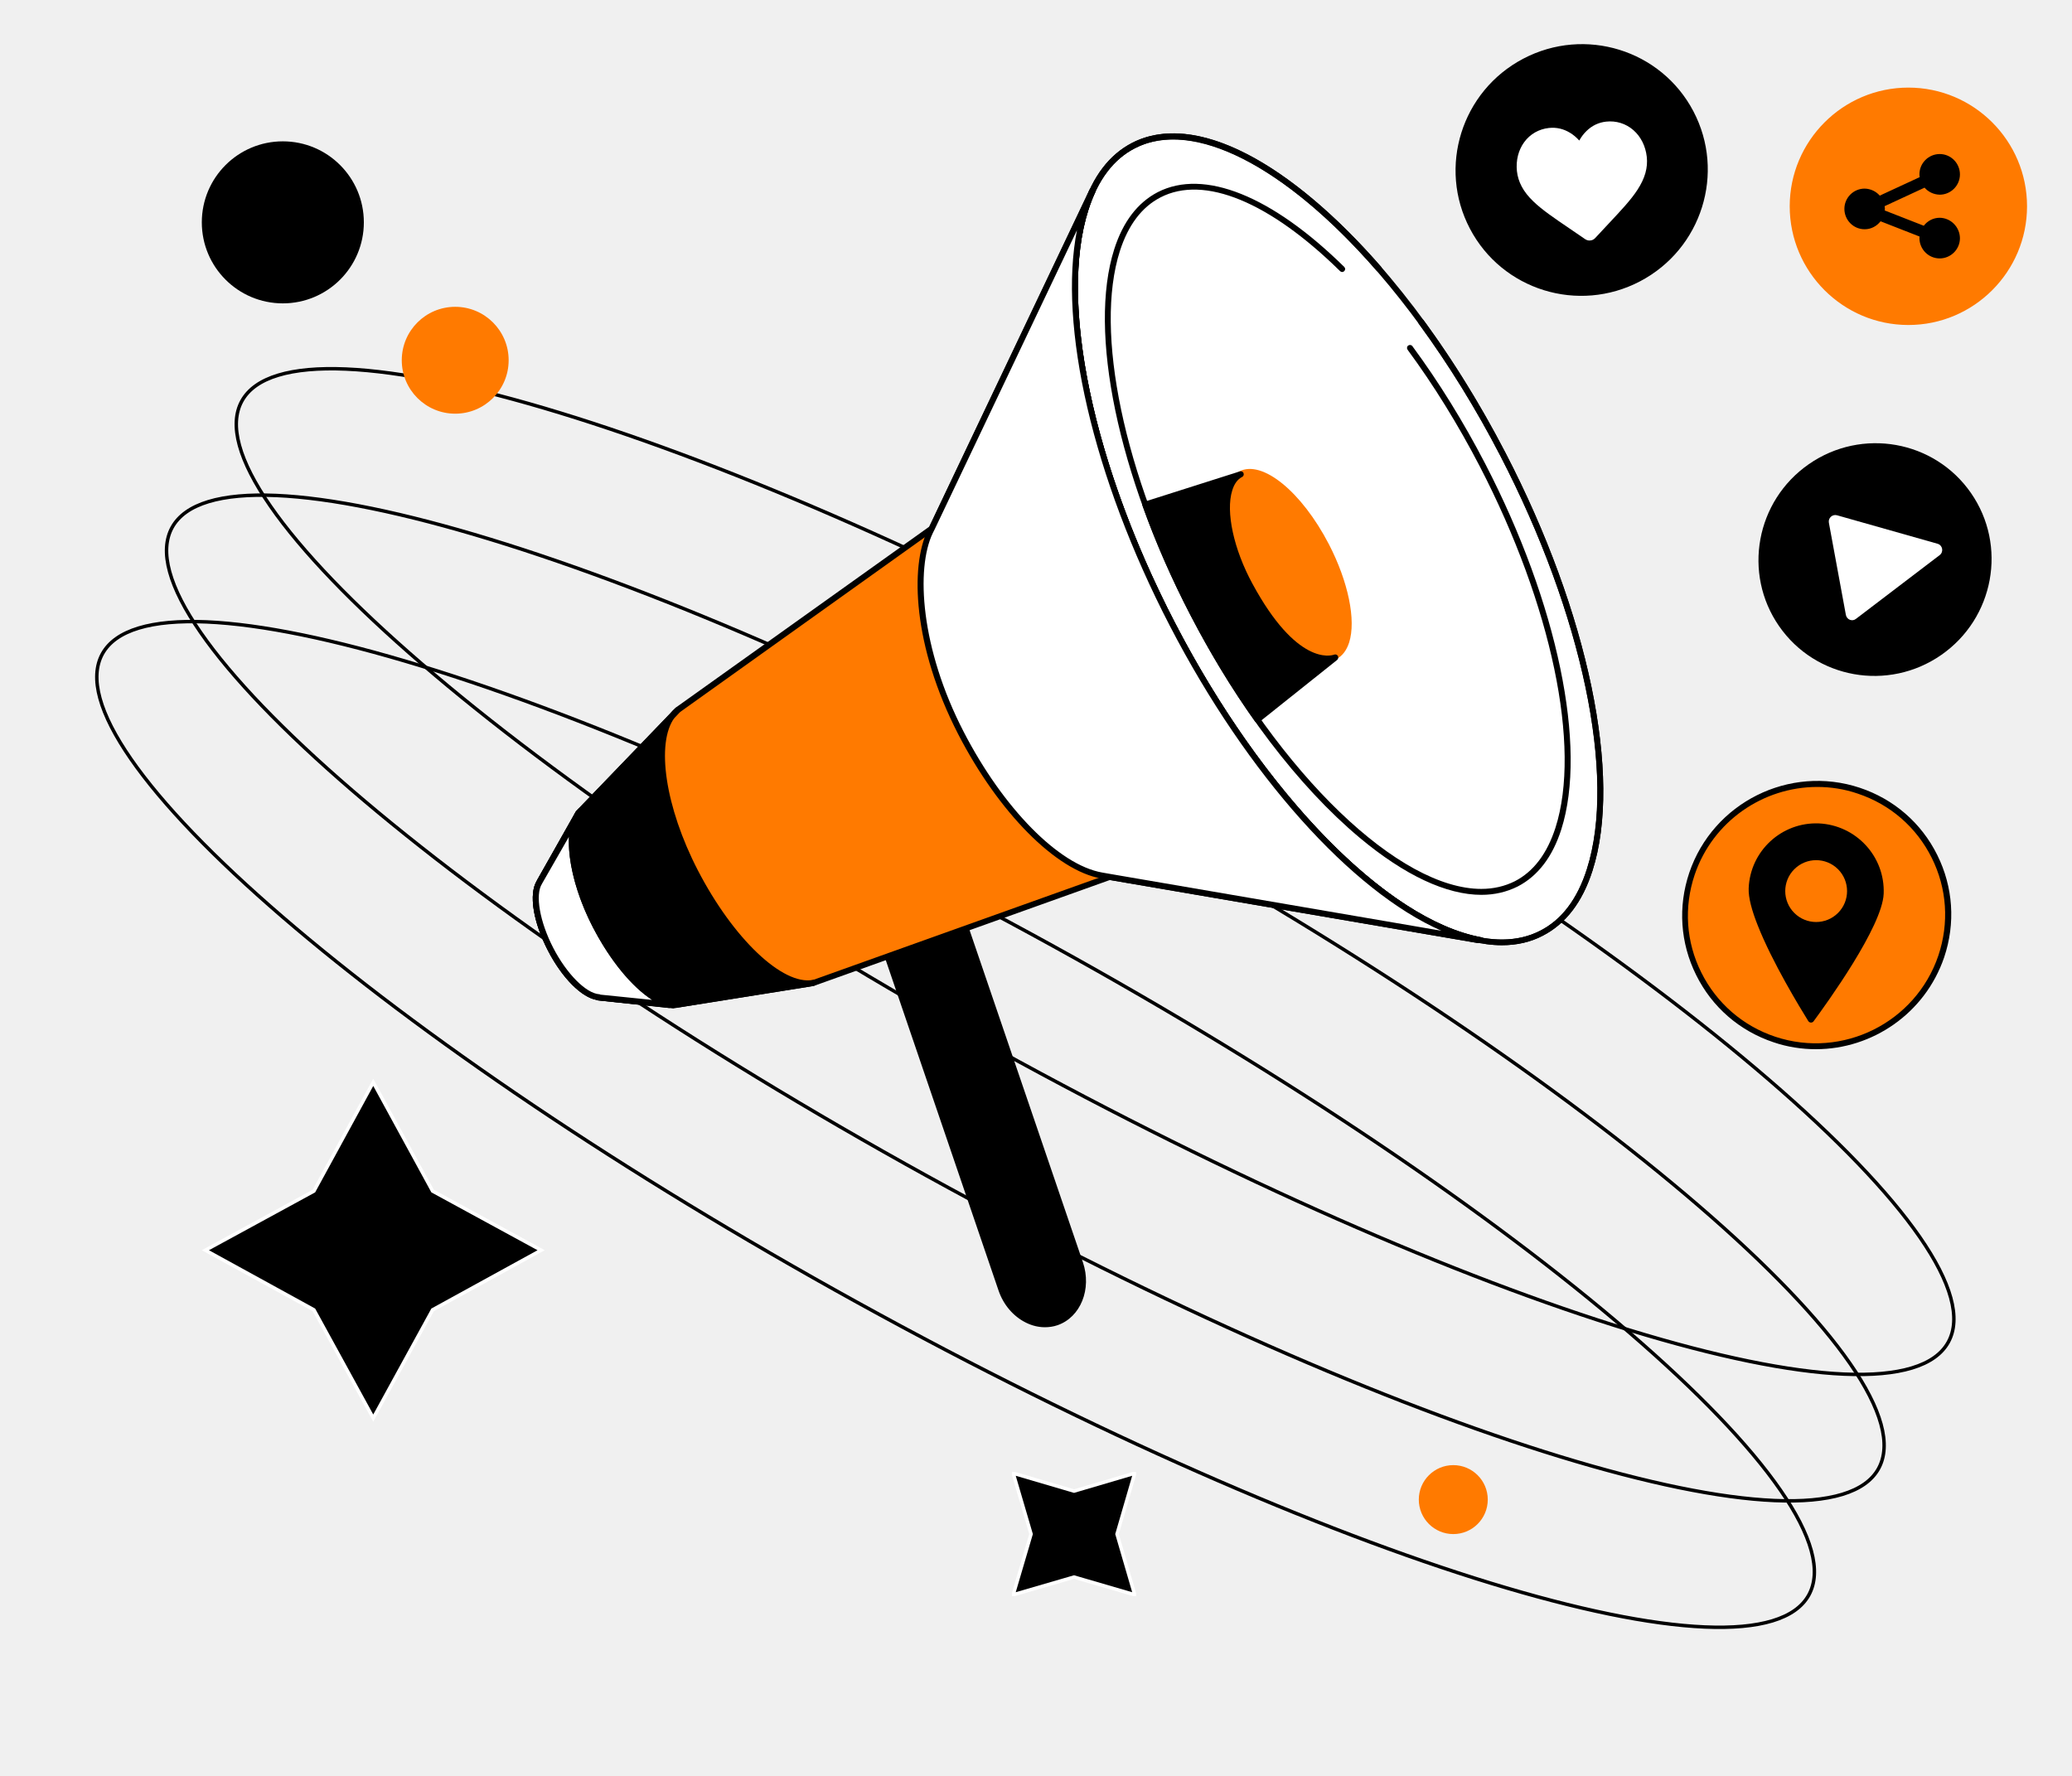
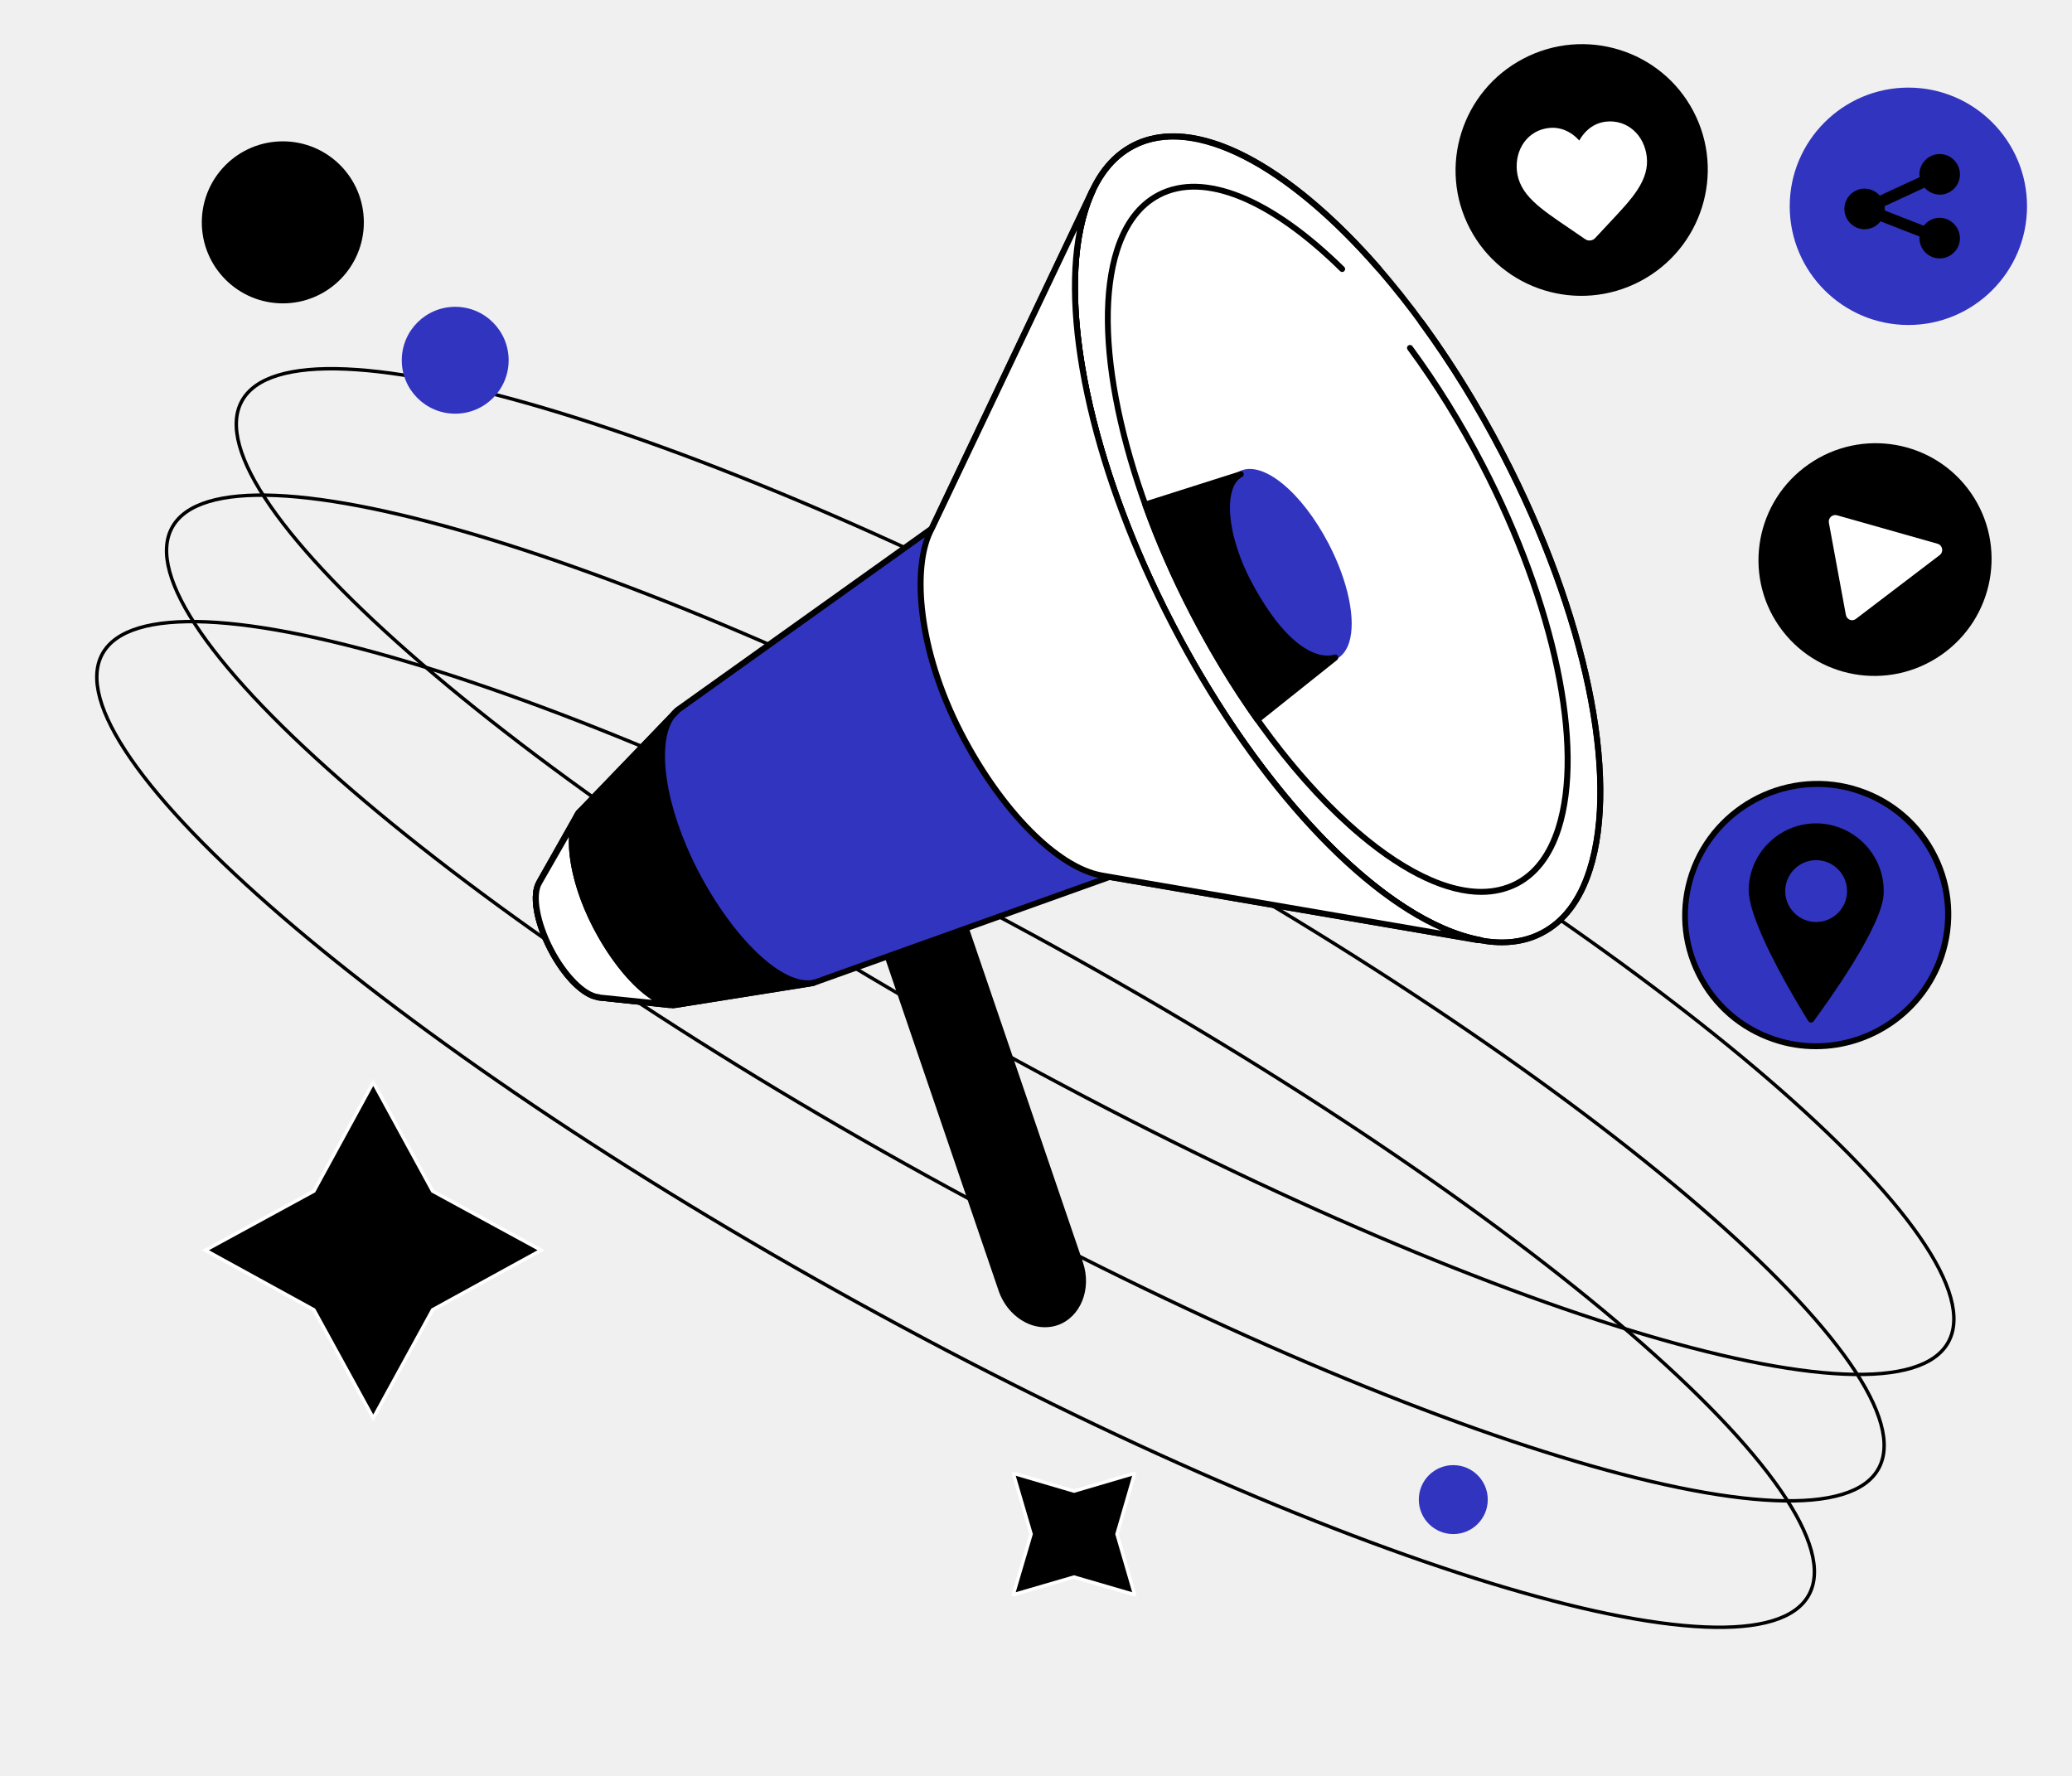
<svg xmlns="http://www.w3.org/2000/svg" width="601" height="515" viewBox="0 0 601 515" fill="none">
  <g clip-path="url(#clip0_332_1228)">
    <path d="M311.536 432.535L329.137 427.349L324.001 445L329.137 462.601L311.536 457.465L293.885 462.601L299.07 445L293.885 427.349L311.536 432.535Z" fill="black" stroke="white" stroke-miterlimit="10" />
  </g>
  <g clip-path="url(#clip1_332_1228)">
    <path d="M125.484 345.509L156.96 362.659L125.484 379.947L108.266 411.354L91.047 379.947L59.571 362.659L91.047 345.509L108.266 313.964L125.484 345.509Z" fill="black" stroke="white" stroke-miterlimit="10" />
  </g>
  <path d="M565.117 389.333C563.218 392.777 559.679 395.268 554.584 396.813C549.486 398.359 542.874 398.943 534.913 398.6C518.992 397.913 497.791 393.524 472.776 385.868C422.756 370.558 357.594 342.216 289.155 304.465C220.715 266.715 161.982 226.717 122.349 192.575C102.53 175.501 87.508 159.909 78.434 146.81C73.897 140.259 70.864 134.355 69.452 129.218C68.04 124.084 68.26 119.762 70.16 116.319C72.059 112.875 75.598 110.384 80.693 108.839C85.791 107.293 92.403 106.709 100.364 107.052C116.285 107.739 137.486 112.128 162.501 119.784C212.521 135.094 277.683 163.436 346.122 201.187C414.562 238.937 473.295 278.934 512.928 313.077C532.747 330.15 547.769 345.742 556.843 358.842C561.38 365.393 564.414 371.297 565.825 376.434C567.237 381.568 567.017 385.889 565.117 389.333Z" stroke="black" />
  <path d="M544.887 426.007C542.987 429.451 539.449 431.942 534.354 433.487C529.256 435.033 522.644 435.617 514.683 435.273C498.762 434.587 477.56 430.198 452.546 422.542C402.526 407.232 337.364 378.89 268.924 341.139C200.485 303.388 141.752 263.391 102.119 229.249C82.299 212.175 67.277 196.583 58.204 183.483C53.666 176.933 50.633 171.029 49.221 165.892C47.81 160.758 48.03 156.436 49.929 152.992C51.829 149.549 55.367 147.057 60.462 145.512C65.56 143.967 72.172 143.383 80.134 143.726C96.054 144.413 117.256 148.802 142.27 156.458C192.291 171.767 257.452 200.11 325.892 237.86C394.331 275.611 453.064 315.608 492.697 349.75C512.517 366.824 527.539 382.416 536.612 395.516C541.15 402.067 544.183 407.971 545.595 413.107C547.006 418.241 546.786 422.563 544.887 426.007Z" stroke="black" />
  <path d="M524.658 462.681C522.759 466.125 519.22 468.616 514.125 470.161C509.027 471.707 502.415 472.291 494.454 471.948C478.533 471.261 457.332 466.872 432.317 459.216C382.297 443.906 317.135 415.564 248.696 377.813C180.256 340.063 121.523 300.066 81.891 265.923C62.071 248.85 47.049 233.258 37.975 220.158C33.438 213.607 30.404 207.703 28.993 202.566C27.581 197.432 27.801 193.111 29.701 189.667C31.6 186.223 35.139 183.732 40.234 182.187C45.332 180.641 51.944 180.057 59.905 180.4C75.826 181.087 97.027 185.476 122.042 193.132C172.062 208.442 237.224 236.784 305.663 274.535C374.103 312.285 432.836 352.283 472.469 386.425C492.288 403.499 507.31 419.091 516.384 432.19C520.921 438.741 523.955 444.645 525.366 449.782C526.778 454.916 526.558 459.237 524.658 462.681Z" stroke="black" />
-   <circle cx="132.037" cy="104.5" r="15.5" fill="#FF7A00" />
-   <circle cx="421.537" cy="435" r="10" fill="#FF7A00" />
+   <circle cx="132.037" cy="104.5" r="15.5" fill="#3134BF" />
+   <circle cx="421.537" cy="435" r="10" fill="#3134BF" />
  <circle cx="82.037" cy="64.5" r="23.5" fill="black" />
  <path d="M306.509 383.59C300.205 385.744 293.001 381.475 290.495 374.071L251.496 259.81L274.284 252.015L313.322 366.433C315.828 373.758 312.774 381.436 306.509 383.59Z" fill="black" />
  <path d="M303.102 385C301.262 385 299.383 384.569 297.581 383.668C293.94 381.866 291.042 378.498 289.633 374.345L250.634 260.084C250.478 259.653 250.713 259.144 251.182 258.987L273.971 251.192C274.206 251.113 274.441 251.113 274.636 251.231C274.832 251.348 274.989 251.505 275.067 251.74L314.105 366.159C316.728 373.914 313.439 382.101 306.744 384.412C305.608 384.804 304.355 385 303.102 385ZM252.592 260.358L291.317 373.797C292.57 377.518 295.154 380.574 298.364 382.14C300.949 383.394 303.729 383.629 306.235 382.767C312.03 380.769 314.849 373.562 312.5 366.707L273.736 253.111L252.592 260.358Z" fill="black" />
-   <path d="M270.251 153.382L196.521 205.988L167.821 235.798L156.544 255.736L156.505 255.892C154.273 259.339 155.565 267.291 159.755 275.399C163.866 283.39 169.661 288.953 173.733 289.266L173.616 289.344L195.268 291.695L235.794 285.231L321.818 254.443L428.751 272.775L429.495 272.814C402.635 267.8 366.377 231.88 340.025 181.076C313.713 130.31 305.334 80.132 316.885 55.376H316.845L270.838 152.128L270.251 153.382Z" fill="#FF7A00" />
+   <path d="M270.251 153.382L196.521 205.988L167.821 235.798L156.544 255.736L156.505 255.892C154.273 259.339 155.565 267.291 159.755 275.399C163.866 283.39 169.661 288.953 173.733 289.266L173.616 289.344L195.268 291.695L235.794 285.231L321.818 254.443L428.751 272.775L429.495 272.814C402.635 267.8 366.377 231.88 340.025 181.076C313.713 130.31 305.334 80.132 316.885 55.376H316.845L270.838 152.128L270.251 153.382Z" fill="#3134BF" />
  <path d="M447.266 270.603C473.694 256.873 468.583 194.629 435.852 131.577C403.121 68.525 355.163 28.541 328.736 42.271C302.308 56.001 307.419 118.245 340.15 181.297C372.881 244.349 420.839 284.333 447.266 270.603Z" fill="white" />
  <path d="M435.643 274.185C424.131 274.185 410.27 267.761 395.352 255.266C375.031 238.266 355.101 212.06 339.243 181.428C315.241 135.05 305.334 87.496 314.027 60.273C316.924 51.185 321.78 44.839 328.397 41.431C341.553 34.694 360.073 40.413 380.591 57.57C400.912 74.57 420.842 100.775 436.7 131.407C460.742 177.786 470.648 225.339 461.916 252.563C459.019 261.651 454.163 267.996 447.546 271.404C443.983 273.284 439.989 274.185 435.643 274.185ZM340.378 40.413C336.345 40.413 332.586 41.236 329.219 42.998C322.993 46.171 318.451 52.203 315.711 60.86C307.136 87.692 317.003 134.737 340.809 180.723C373.23 243.279 420.764 283.312 446.802 269.955C453.028 266.782 457.57 260.75 460.311 252.093C468.886 225.261 459.019 178.216 435.212 132.23C406.981 77.782 367.356 40.413 340.378 40.413Z" fill="black" />
  <path d="M435.643 274.185C424.131 274.185 410.27 267.761 395.352 255.266C375.031 238.265 355.101 212.06 339.243 181.428C315.241 135.05 305.334 87.496 314.027 60.273C316.924 51.185 321.78 44.839 328.397 41.431C337.207 36.887 348.718 38.023 361.679 44.682C374.091 51.067 387.521 62.388 400.599 77.39C400.912 77.743 400.873 78.291 400.521 78.605C400.168 78.918 399.62 78.879 399.307 78.526C372.76 48.051 345.899 34.42 329.219 42.998C322.993 46.171 318.451 52.203 315.711 60.86C307.136 87.692 317.003 134.737 340.809 180.723C369.001 235.132 408.665 272.54 435.604 272.54C439.637 272.54 443.396 271.717 446.763 269.955C452.989 266.782 457.531 260.75 460.272 252.093C468.847 225.261 458.98 178.216 435.173 132.23C428.086 118.52 420.098 105.632 411.523 93.92C411.249 93.529 411.328 92.98 411.719 92.706C412.111 92.432 412.659 92.51 412.933 92.902C421.586 104.692 429.574 117.658 436.739 131.446C460.742 177.785 470.648 225.339 461.916 252.563C459.019 261.65 454.163 267.996 447.546 271.404C443.983 273.284 439.989 274.185 435.643 274.185Z" fill="black" />
-   <path d="M387.303 190.339C393.426 187.158 392.248 172.751 384.673 158.159C377.098 143.567 365.995 134.316 359.872 137.497C353.75 140.678 354.928 155.085 362.503 169.677C370.077 184.269 381.181 193.52 387.303 190.339Z" fill="#FF7A00" />
-   <path d="M384.624 191.848C377.889 191.848 368.492 183.152 361.718 170.03C356.08 159.14 353.77 147.937 355.845 141.474C356.589 139.202 357.803 137.596 359.486 136.734C366.143 133.326 377.537 142.61 385.446 157.847C391.085 168.737 393.395 179.94 391.32 186.403C390.576 188.675 389.362 190.281 387.678 191.143C386.738 191.613 385.72 191.848 384.624 191.848ZM362.54 137.714C361.718 137.714 360.935 137.87 360.269 138.223C358.977 138.889 358.038 140.142 357.45 141.983C355.532 148.016 357.764 158.748 363.206 169.246C370.411 183.152 381.257 192.514 386.856 189.615C388.148 188.949 389.088 187.696 389.675 185.855C391.594 179.783 389.323 169.09 383.919 158.592C377.576 146.41 368.492 137.714 362.54 137.714Z" fill="#FF7A00" />
+   <path d="M387.303 190.339C393.426 187.158 392.248 172.751 384.673 158.159C377.098 143.567 365.995 134.316 359.872 137.497C353.75 140.678 354.928 155.085 362.503 169.677C370.077 184.269 381.181 193.52 387.303 190.339Z" fill="#3134BF" />
+   <path d="M384.624 191.848C377.889 191.848 368.492 183.152 361.718 170.03C356.08 159.14 353.77 147.937 355.845 141.474C356.589 139.202 357.803 137.596 359.486 136.734C366.143 133.326 377.537 142.61 385.446 157.847C391.085 168.737 393.395 179.94 391.32 186.403C390.576 188.675 389.362 190.281 387.678 191.143C386.738 191.613 385.72 191.848 384.624 191.848ZM362.54 137.714C361.718 137.714 360.935 137.87 360.269 138.223C358.977 138.889 358.038 140.142 357.45 141.983C355.532 148.016 357.764 158.748 363.206 169.246C370.411 183.152 381.257 192.514 386.856 189.615C388.148 188.949 389.088 187.696 389.675 185.855C391.594 179.783 389.323 169.09 383.919 158.592C377.576 146.41 368.492 137.714 362.54 137.714Z" fill="#3134BF" />
  <path d="M429.692 259.574C419.59 259.574 407.452 253.934 394.374 243.005C376.597 228.12 359.134 205.166 345.273 178.373C324.247 137.792 315.593 96.153 323.19 72.298C325.735 64.307 330.003 58.745 335.837 55.728C349.228 48.874 368.923 56.786 389.91 77.429C390.262 77.782 390.262 78.291 389.91 78.644C389.558 78.996 389.049 78.996 388.696 78.644C368.257 58.549 349.267 50.715 336.62 57.256C331.216 60.037 327.262 65.247 324.834 72.807C317.355 96.231 325.97 137.361 346.8 177.589C371.429 225.182 406.081 257.851 429.653 257.851C433.177 257.851 436.426 257.107 439.402 255.618C444.806 252.837 448.76 247.627 451.188 240.067C458.667 216.643 450.052 175.513 429.222 135.285C422.918 123.142 415.87 111.743 408.274 101.441C408 101.049 408.078 100.501 408.47 100.227C408.861 99.953 409.409 100.031 409.683 100.423C417.358 110.842 424.445 122.28 430.788 134.501C451.814 175.082 460.468 216.721 452.872 240.576C450.327 248.567 446.059 254.13 440.225 257.146C437.014 258.752 433.49 259.574 429.692 259.574Z" fill="black" />
  <path d="M195.308 292.517C195.269 292.517 195.23 292.517 195.23 292.517L173.577 290.167C173.46 290.167 173.342 290.128 173.225 290.05C168.761 289.344 163.123 283.704 159.011 275.791C154.626 267.448 153.334 259.3 155.722 255.462L155.762 255.344L167.038 235.367C167.077 235.289 167.117 235.249 167.156 235.21L195.857 205.401C195.896 205.362 195.935 205.323 195.974 205.284L269.508 152.794L316.024 54.984C316.141 54.789 316.298 54.632 316.533 54.554C316.768 54.475 317.003 54.475 317.199 54.593C317.629 54.789 317.825 55.298 317.629 55.729C305.844 80.994 315.163 131.211 340.77 180.645C366.417 230.157 402.165 266.821 429.692 271.874C430.122 271.953 430.436 272.344 430.396 272.814C430.357 273.245 429.966 273.559 429.535 273.598L428.791 273.559C428.752 273.559 428.713 273.559 428.674 273.559L321.936 255.266L236.108 285.976C236.069 285.976 235.991 286.015 235.951 286.015L195.426 292.478C195.387 292.517 195.348 292.517 195.308 292.517ZM174.204 288.522L195.308 290.794L235.638 284.331L321.623 253.581C321.78 253.542 321.897 253.503 322.054 253.542L418.141 269.994C392.181 258.595 361.836 224.947 339.321 181.468C316.964 138.301 306.979 94.469 312.461 66.775L271.035 153.735C270.956 153.852 270.878 153.97 270.761 154.048L197.11 206.655L168.526 236.307L157.249 256.284C157.249 256.323 157.21 256.363 157.21 256.363C155.174 259.535 156.545 267.37 160.499 275.008C164.376 282.49 169.975 288.13 173.812 288.404C173.969 288.404 174.086 288.444 174.204 288.522Z" fill="black" />
  <path d="M270.367 153.069L316.845 55.337H316.884C305.333 80.093 313.751 130.271 340.025 181.037C366.376 231.881 402.634 267.8 429.573 272.736L428.829 272.697L322.052 254.404L319.586 253.973C307.173 251.779 290.611 235.641 278.747 212.608C266.569 188.988 264.416 165.447 269.819 154.244L270.367 153.069Z" fill="white" />
  <path d="M429.573 273.598C429.534 273.598 429.573 273.598 429.573 273.598L428.79 273.558C428.751 273.558 428.711 273.558 428.672 273.558L321.896 255.266L319.429 254.835C306.312 252.524 289.671 235.719 277.964 213.039C264.69 187.265 264.025 164.311 269.036 153.891L269.624 152.716L316.101 55.024C316.218 54.828 316.375 54.671 316.61 54.593C316.845 54.514 317.08 54.514 317.276 54.632C317.706 54.828 317.902 55.337 317.706 55.768C305.921 81.033 315.24 131.25 340.847 180.684C366.494 230.196 402.243 266.86 429.769 271.913C430.199 271.992 430.513 272.383 430.473 272.853C430.356 273.245 430.004 273.598 429.573 273.598ZM312.381 66.775L271.151 153.46L270.563 154.635C265.591 164.977 267.04 188.087 279.491 212.217C290.963 234.466 307.134 250.918 319.742 253.111L322.209 253.542L418.1 269.994C392.14 258.595 361.795 224.947 339.281 181.467C316.923 138.301 306.939 94.469 312.381 66.775Z" fill="black" />
  <path d="M194.133 292.4C194.094 292.4 194.055 292.4 194.055 292.4L173.538 290.206C173.42 290.206 173.303 290.167 173.185 290.089C168.721 289.384 163.083 283.743 158.972 275.831C154.626 267.448 153.333 259.3 155.722 255.462L155.761 255.344L167.038 235.367C167.273 234.936 167.782 234.819 168.212 235.054C168.643 235.289 168.761 235.798 168.526 236.229L157.249 256.284C157.249 256.323 157.21 256.363 157.21 256.363C155.174 259.535 156.544 267.37 160.499 275.008C164.375 282.49 169.974 288.13 173.812 288.404C173.929 288.404 174.086 288.444 174.164 288.522L194.212 290.676C194.681 290.716 195.034 291.146 194.955 291.616C194.916 292.047 194.564 292.4 194.133 292.4Z" fill="black" />
  <path d="M195.503 291.538C188.847 291.068 179.528 281.628 172.754 268.584C165.589 254.756 163.905 240.459 168.29 235.367L156.583 255.736L156.505 255.892C154.273 259.339 155.565 267.291 159.755 275.399C163.866 283.39 169.661 288.953 173.733 289.266L173.616 289.344L195.503 291.538Z" fill="white" />
  <path d="M195.504 292.4C195.464 292.4 195.464 292.4 195.425 292.4C195.269 292.4 195.073 292.36 194.916 292.36L173.538 290.206C173.42 290.206 173.303 290.167 173.185 290.088C168.721 289.383 163.083 283.743 158.972 275.83C154.626 267.448 153.333 259.3 155.722 255.461L155.761 255.344L166.059 237.404C166.45 236.385 166.959 235.484 167.586 234.74C167.86 234.387 168.369 234.348 168.721 234.583C169.074 234.857 169.191 235.327 168.956 235.719L167.508 238.187C165.197 244.415 167.468 256.636 173.42 268.074C179.881 280.57 188.691 289.697 194.995 290.519L195.464 290.559C195.934 290.598 196.287 291.029 196.248 291.499C196.287 292.047 195.934 292.4 195.504 292.4ZM174.164 288.522L189.121 290.049C183.366 286.367 177.022 278.768 171.971 268.975C167.077 259.535 164.649 249.742 165.041 242.692L157.249 256.284C157.249 256.323 157.21 256.362 157.21 256.362C155.174 259.535 156.544 267.369 160.499 275.008C164.375 282.489 169.974 288.13 173.812 288.404C173.929 288.404 174.086 288.443 174.164 288.522Z" fill="black" />
  <path d="M234.345 285.388L236.068 285.035C226.749 286.994 212.026 272.892 201.65 252.876C191.039 232.429 189.042 212.021 196.56 205.988L195.581 206.968L168.368 235.249C163.905 240.263 165.549 254.639 172.754 268.544C179.684 281.941 189.512 291.499 196.208 291.459L234.345 285.388Z" fill="black" />
  <path d="M196.169 292.36C189.043 292.36 179.137 282.764 171.971 268.975C164.689 254.874 162.848 240.146 167.704 234.701L194.407 206.968C194.877 206.341 195.425 205.793 196.013 205.323C196.365 205.048 196.874 205.088 197.187 205.401C197.501 205.753 197.501 206.263 197.187 206.576L195.66 208.182C190.218 215.468 192.92 234.113 202.434 252.484C212.693 272.305 227.024 285.897 235.795 284.252L235.912 284.213C236.382 284.135 236.813 284.409 236.93 284.879C237.008 285.349 236.734 285.78 236.264 285.897C236.225 285.897 236.186 285.897 236.147 285.936L234.542 286.25H234.502L196.365 292.321C196.287 292.321 196.209 292.36 196.169 292.36ZM192.136 211.825L168.996 235.876C164.689 240.733 166.646 254.913 173.538 268.192C180.272 281.197 189.787 290.598 196.169 290.637L229.843 285.27C220.759 282.058 209.561 269.955 200.907 253.307C192.685 237.443 189.513 221.304 192.136 211.825Z" fill="black" />
  <path d="M359.878 137.479C353.731 140.612 354.631 155.145 362.462 169.638C375.579 193.885 386.034 191.025 387.248 190.594C387.287 190.594 387.287 190.634 387.248 190.634L364.733 208.77C358.116 199.486 351.812 189.145 346.017 177.981C340.496 167.288 335.837 156.633 332.156 146.292L359.878 137.479Z" fill="black" />
  <path d="M364.733 209.631C364.694 209.631 364.655 209.631 364.616 209.631C364.381 209.592 364.185 209.475 364.028 209.279C357.255 199.76 350.951 189.341 345.273 178.412C339.83 167.914 335.132 157.221 331.373 146.645C331.295 146.41 331.295 146.174 331.412 145.979C331.53 145.783 331.686 145.626 331.921 145.548L359.643 136.734C360.074 136.617 360.544 136.813 360.7 137.243C360.857 137.674 360.7 138.144 360.309 138.34C358.977 139.006 357.998 140.338 357.411 142.297C355.493 148.446 357.842 159.336 363.284 169.325C376.088 192.984 385.955 190.281 387.013 189.889C387.404 189.733 387.874 189.928 388.07 190.281C388.266 190.634 388.187 191.143 387.874 191.417L365.281 209.436C365.125 209.553 364.929 209.631 364.733 209.631ZM333.292 146.84C337.011 157.064 341.553 167.405 346.8 177.59C352.282 188.166 358.39 198.233 364.929 207.516L384.467 191.77C380.004 191.574 371.585 188.244 361.718 170.03C356.002 159.493 353.652 148.368 355.727 141.67C356.002 140.808 356.315 140.064 356.706 139.359L333.292 146.84Z" fill="black" />
  <path d="M475.723 81.597C493.623 72.194 500.547 50.116 491.187 32.285C481.827 14.454 459.729 7.623 441.829 17.027C423.929 26.43 417.006 48.508 426.365 66.339C435.725 84.17 457.823 91.001 475.723 81.597Z" fill="black" />
  <path d="M442.104 41.235C443.827 38.885 446.372 37.436 449.27 37.122C451.462 36.887 453.498 37.357 455.417 38.532C456.396 39.12 457.257 39.864 458.08 40.765C458.667 39.708 459.372 38.767 460.194 37.984C461.799 36.417 463.718 35.516 465.872 35.281C468.769 34.968 471.588 35.83 473.781 37.749C475.934 39.629 477.305 42.371 477.657 45.466C478.01 48.639 477.148 51.694 474.956 55.063C472.998 58.079 470.022 61.212 466.576 64.894C465.402 66.148 464.07 67.558 462.7 69.047C462.348 69.438 461.839 69.713 461.29 69.752C460.742 69.83 460.233 69.673 459.763 69.36C458.08 68.185 456.474 67.088 455.065 66.148C450.914 63.328 447.312 60.899 444.728 58.392C441.83 55.611 440.342 52.791 439.99 49.618C439.677 46.523 440.421 43.546 442.104 41.235Z" fill="white" />
-   <path d="M577.272 83.593C590.377 70.483 590.377 49.228 577.272 36.118C564.168 23.009 542.922 23.009 529.817 36.118C516.713 49.228 516.713 70.483 529.817 83.593C542.922 96.702 564.168 96.702 577.272 83.593Z" fill="#FF7A00" />
-   <path d="M553.539 94.273C534.587 94.273 519.121 78.84 519.121 59.842C519.121 40.883 534.548 25.411 553.539 25.411C572.529 25.411 587.956 40.844 587.956 59.842C587.956 78.801 572.529 94.273 553.539 94.273ZM553.539 27.134C535.527 27.134 520.844 41.784 520.844 59.842C520.844 77.861 535.488 92.55 553.539 92.55C571.55 92.55 586.233 77.9 586.233 59.842C586.233 41.823 571.589 27.134 553.539 27.134Z" fill="#FF7A00" />
+   <path d="M577.272 83.593C590.377 70.483 590.377 49.228 577.272 36.118C564.168 23.009 542.922 23.009 529.817 36.118C516.713 49.228 516.713 70.483 529.817 83.593C542.922 96.702 564.168 96.702 577.272 83.593Z" fill="#3134BF" />
+   <path d="M553.539 94.273C534.587 94.273 519.121 78.84 519.121 59.842C519.121 40.883 534.548 25.411 553.539 25.411C572.529 25.411 587.956 40.844 587.956 59.842C587.956 78.801 572.529 94.273 553.539 94.273ZM553.539 27.134C535.527 27.134 520.844 41.784 520.844 59.842C520.844 77.861 535.488 92.55 553.539 92.55C571.55 92.55 586.233 77.9 586.233 59.842C586.233 41.823 571.589 27.134 553.539 27.134Z" fill="#3134BF" />
  <path d="M562.622 63.171C560.743 63.171 559.098 64.072 558.002 65.482L546.686 61.056C546.686 60.899 546.725 60.782 546.725 60.625C546.725 60.351 546.686 60.077 546.647 59.803L558.237 54.436C559.294 55.651 560.86 56.434 562.622 56.473C565.833 56.473 568.495 53.849 568.495 50.597C568.495 47.346 565.872 44.683 562.622 44.683C559.411 44.683 556.749 47.307 556.749 50.558C556.749 50.833 556.788 51.107 556.827 51.381L545.237 56.747C544.18 55.533 542.614 54.75 540.852 54.71C537.641 54.71 534.979 57.335 534.979 60.586C534.979 63.837 537.602 66.501 540.852 66.501C542.731 66.501 544.376 65.6 545.472 64.19L556.788 68.616C556.788 68.773 556.749 68.89 556.749 69.047C556.749 72.298 559.372 74.962 562.622 74.962C565.833 74.962 568.495 72.337 568.495 69.086C568.456 65.835 565.833 63.211 562.622 63.171Z" fill="black" />
  <path d="M563.067 189.993C578.433 179.322 582.294 158.283 571.69 142.999C561.085 127.715 540.032 123.975 524.665 134.645C509.299 145.315 505.438 166.355 516.042 181.639C526.647 196.923 547.7 200.663 563.067 189.993Z" fill="black" />
  <path d="M535.411 178.373L530.478 151.619C530.243 150.248 531.496 149.112 532.827 149.465L561.998 157.73C563.486 158.161 563.838 160.08 562.624 161.02L538.348 179.509C537.291 180.371 535.685 179.783 535.411 178.373Z" fill="white" />
-   <path d="M543.535 299.582C562.512 290.34 570.452 267.553 561.271 248.686C552.09 229.819 529.264 222.016 510.287 231.258C491.311 240.499 483.371 263.286 492.552 282.153C501.733 301.02 524.559 308.823 543.535 299.582Z" fill="#FF7A00" />
+   <path d="M543.535 299.582C562.512 290.34 570.452 267.553 561.271 248.686C552.09 229.819 529.264 222.016 510.287 231.258C491.311 240.499 483.371 263.286 492.552 282.153C501.733 301.02 524.559 308.823 543.535 299.582Z" fill="#3134BF" />
  <path d="M526.718 304.347C522.646 304.347 518.495 303.72 514.462 302.349C504.595 299.059 496.607 292.165 491.987 282.842C487.367 273.559 486.662 263.022 489.99 253.151C496.881 232.821 519.043 221.735 539.443 228.512C549.31 231.802 557.298 238.696 561.918 248.019C566.539 257.303 567.243 267.84 563.915 277.711C558.355 294.006 543.045 304.347 526.718 304.347ZM527.109 228.277C511.486 228.277 496.842 238.148 491.556 253.738C488.385 263.178 489.05 273.245 493.475 282.098C497.899 290.99 505.535 297.61 514.971 300.743C534.47 307.206 555.653 296.63 562.232 277.202C565.403 267.761 564.737 257.694 560.313 248.842C555.888 239.95 548.253 233.33 538.817 230.196C534.94 228.865 530.986 228.277 527.109 228.277Z" fill="black" />
  <path d="M546.375 259.261C545.983 268.78 529.891 291.029 526.053 296.239C525.662 296.787 524.84 296.748 524.487 296.16C522.06 292.243 514.033 279.082 509.843 268.427C508.16 264.197 507.102 260.358 507.22 257.655C507.651 246.844 516.774 238.422 527.581 238.853C538.387 239.362 546.806 248.45 546.375 259.261Z" fill="black" />
-   <path d="M533.13 264.827C536.632 261.324 536.632 255.644 533.13 252.141C529.628 248.638 523.951 248.638 520.45 252.141C516.948 255.644 516.948 261.324 520.45 264.827C523.951 268.33 529.628 268.33 533.13 264.827Z" fill="#FF7A00" />
+   <path d="M533.13 264.827C536.632 261.324 536.632 255.644 533.13 252.141C529.628 248.638 523.951 248.638 520.45 252.141C516.948 255.644 516.948 261.324 520.45 264.827C523.951 268.33 529.628 268.33 533.13 264.827Z" fill="#3134BF" />
  <defs>
    <clipPath id="clip0_332_1228">
      <rect width="36" height="36" fill="white" transform="translate(293.537 427)" />
    </clipPath>
    <clipPath id="clip1_332_1228">
      <rect width="70.326" height="70.326" fill="white" transform="translate(108.266 313) rotate(45)" />
    </clipPath>
  </defs>
</svg>
